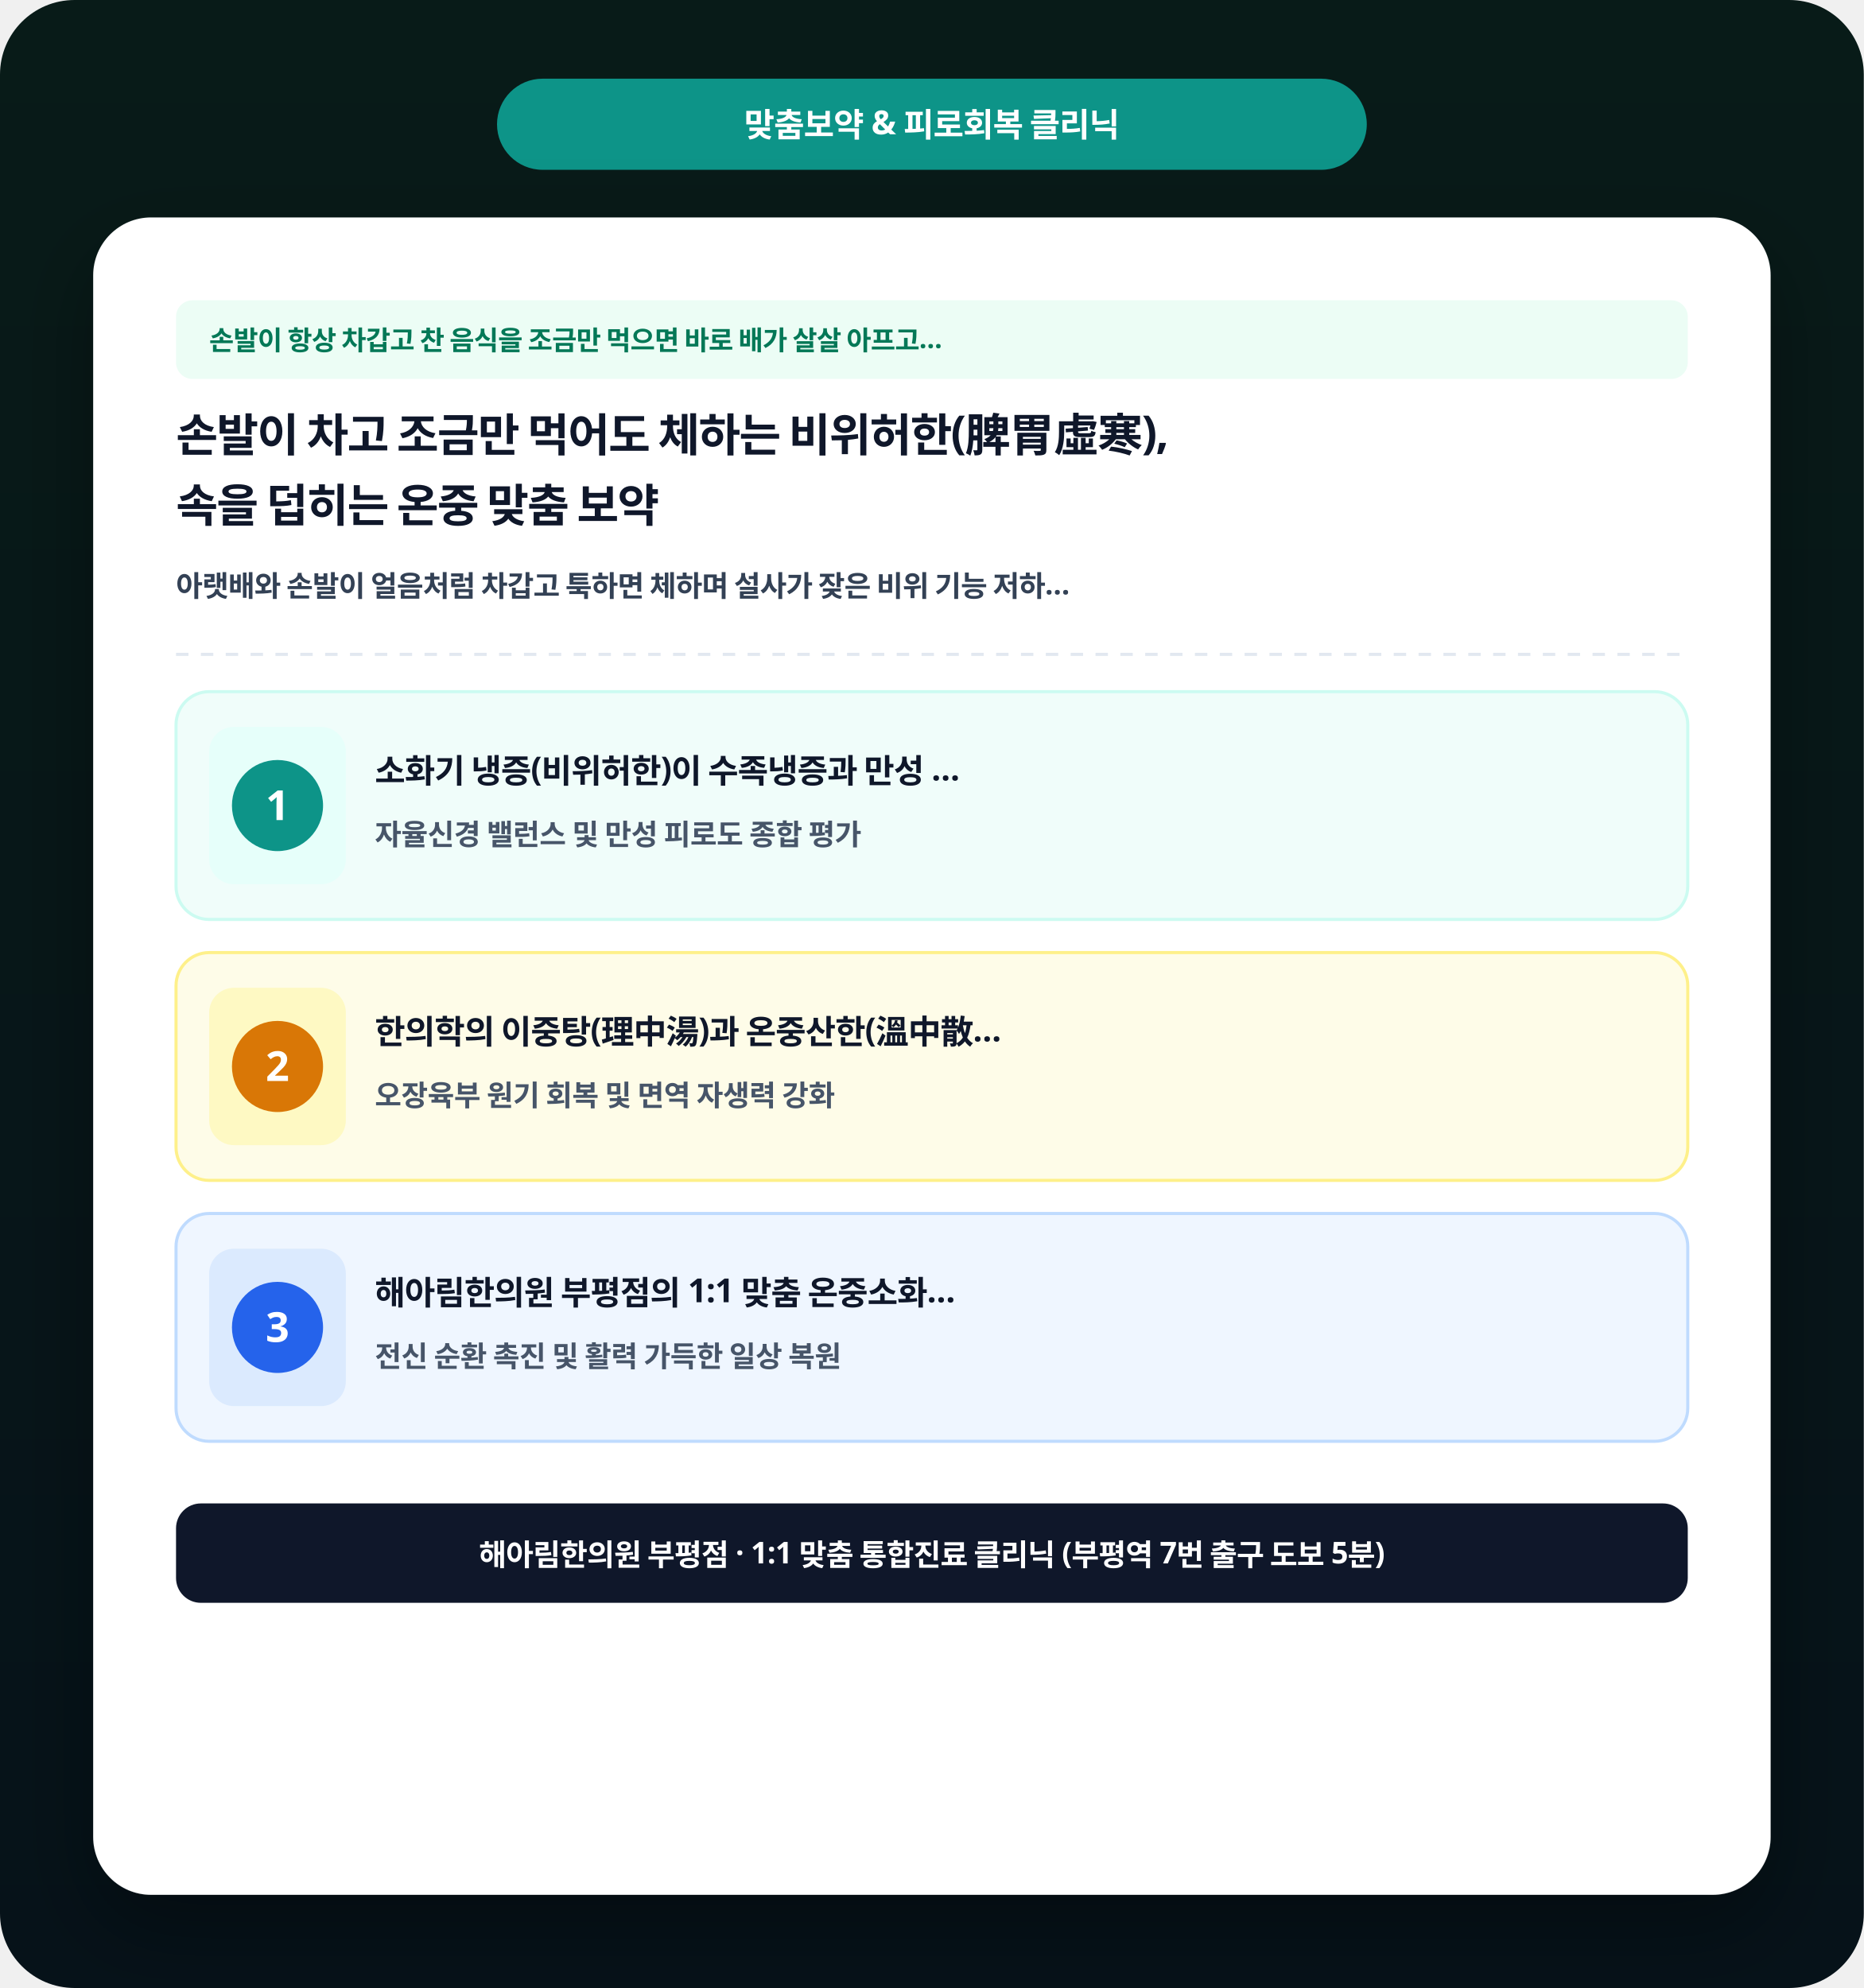
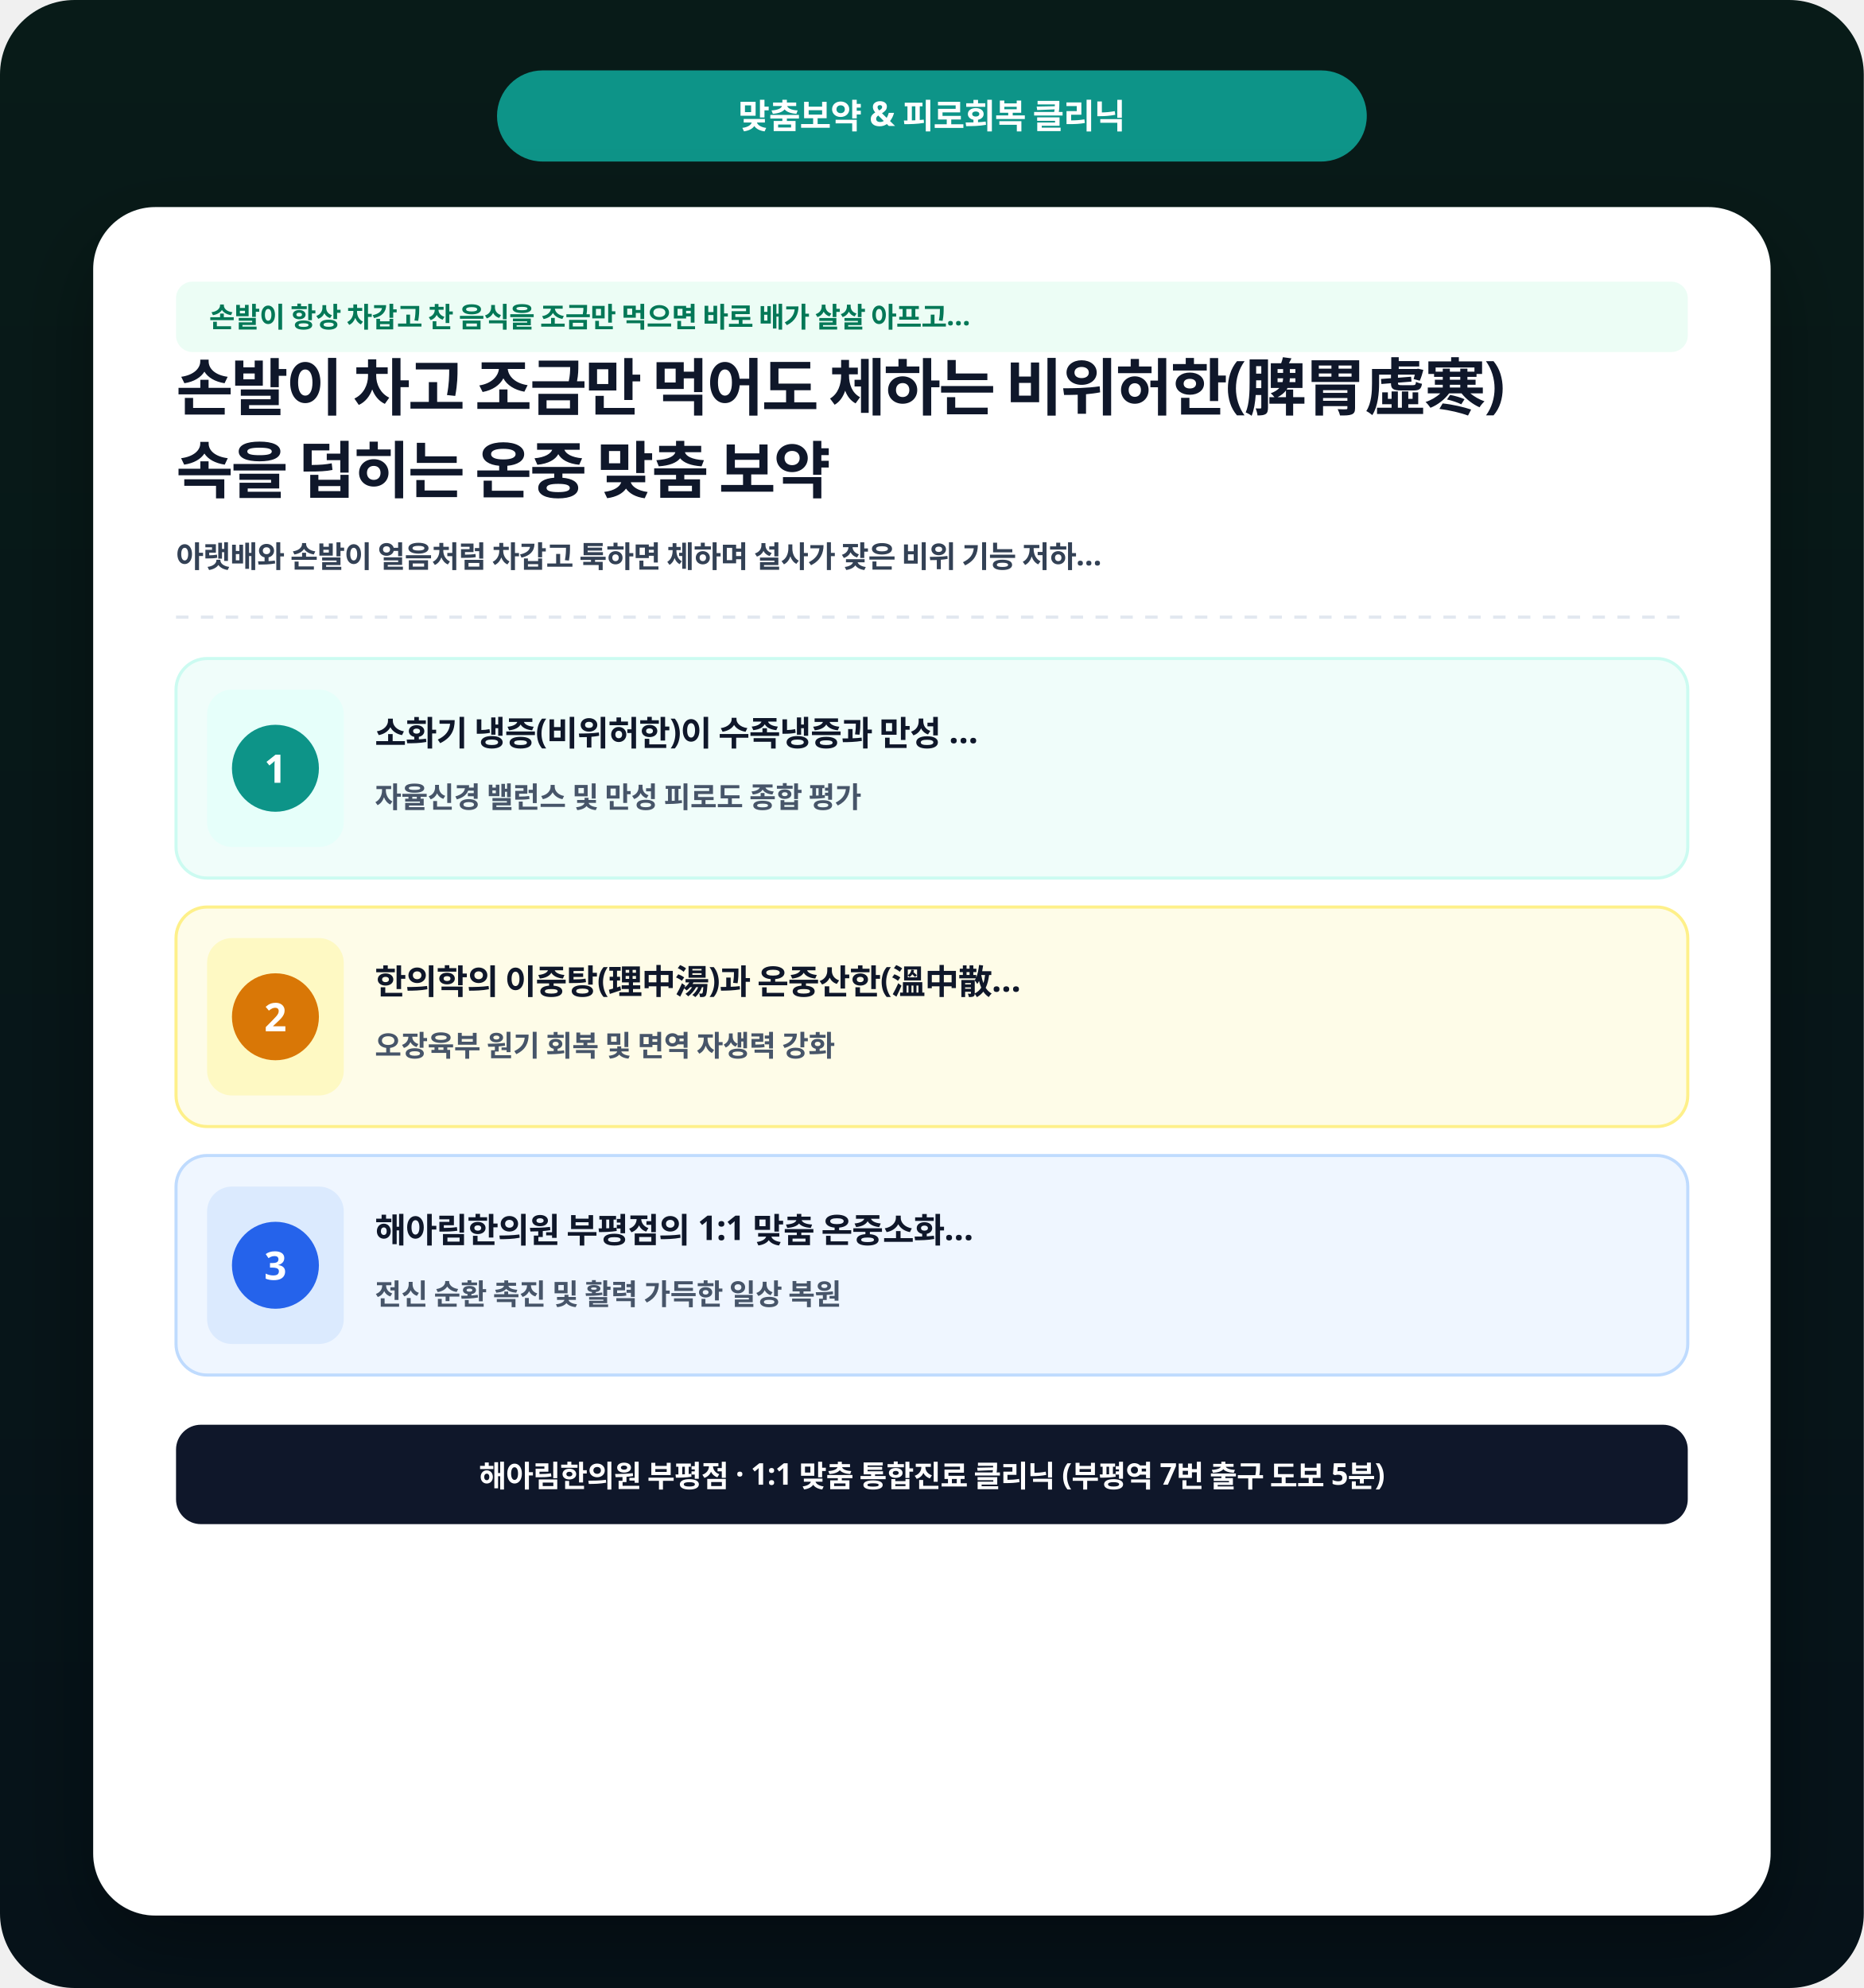
<svg xmlns="http://www.w3.org/2000/svg" width="900" height="960" viewBox="0 0 900 960">
  <defs>
    <linearGradient id="bgGrad" x1="0%" y1="0%" x2="0%" y2="100%">
      <stop offset="0%" stop-color="#081b18" />
      <stop offset="100%" stop-color="#061219" />
    </linearGradient>
    <filter id="cardShadow" x="-10%" y="-10%" width="120%" height="120%">
      <feDropShadow dx="0" dy="16" stdDeviation="20" flood-color="#000000" flood-opacity="0.35" />
    </filter>
  </defs>
  <rect x="0" y="0" width="900" height="960" rx="36" fill="url(#bgGrad)" />
-   <g transform="translate(450, 60)">
+   <g transform="translate(450, 56)">
    <rect x="-210" y="-22" width="420" height="44" rx="22" fill="#0d9488" />
-     <text x="0" y="6" font-size="16" font-weight="900" fill="#ffffff" text-anchor="middle" font-family="Pretendard, 'Malgun Gothic', sans-serif" letter-spacing="-0.02em">
+     <text x="0" y="6" font-size="16.5" font-weight="900" fill="#ffffff" text-anchor="middle" font-family="Pretendard, 'Malgun Gothic', sans-serif" letter-spacing="-0.02em">
      맞춤보약 &amp; 피로회복 클리닉
    </text>
  </g>
  <g filter="url(#cardShadow)">
-     <rect x="45" y="105" width="810" height="810" rx="28" fill="#ffffff" />
+     <rect x="45" y="100" width="810" height="825" rx="30" fill="#ffffff" />
  </g>
-   <g transform="translate(85, 145)">
-     <rect x="0" y="0" width="730" height="38" rx="8" fill="#ecfdf5" />
-     <text x="16" y="24" font-size="13" font-weight="900" fill="#047857" font-family="Pretendard, 'Malgun Gothic', sans-serif" letter-spacing="-0.02em">
+   <g transform="translate(85, 136)">
+     <rect x="0" y="0" width="730" height="34" rx="8" fill="#ecfdf5" />
+     <text x="16" y="22" font-size="13.5" font-weight="900" fill="#047857" font-family="Pretendard, 'Malgun Gothic', sans-serif" letter-spacing="-0.02em">
      손발이 항상 차갑고 찬 음식을 조금만 먹으면 바로 배가 살살 아프고…
    </text>
  </g>
  <g>
-     <text x="85" y="218" font-size="22" font-weight="900" fill="#0f172a" font-family="Pretendard, 'Malgun Gothic', sans-serif" letter-spacing="-0.03em">손발이 차고 조금만 먹어도 체하는 비위허한(脾胃虛寒),</text>
-     <text x="85" y="252" font-size="22" font-weight="900" fill="#0f172a" font-family="Pretendard, 'Malgun Gothic', sans-serif" letter-spacing="-0.03em">속을 덥히는 온중 맞춤 보약</text>
+     <text x="85" y="198" font-size="30" font-weight="900" fill="#0f172a" font-family="Pretendard, 'Malgun Gothic', sans-serif" letter-spacing="-0.035em">손발이 차고 조금만 먹어도 체하는 비위허한(脾胃虛寒)</text>
+     <text x="85" y="238" font-size="30" font-weight="900" fill="#0f172a" font-family="Pretendard, 'Malgun Gothic', sans-serif" letter-spacing="-0.035em">속을 덥히는 온중 맞춤 보약</text>
  </g>
  <g>
-     <text x="85" y="288" font-size="14" font-weight="800" fill="#334155" font-family="Pretendard, 'Malgun Gothic', sans-serif" letter-spacing="-0.02em">
+     <text x="85" y="274" font-size="14.5" font-weight="800" fill="#334155" font-family="Pretendard, 'Malgun Gothic', sans-serif" letter-spacing="-0.02em">
      아랫배와 손발이 얼음처럼 차갑고 툭하면 체하며 설사가 잦은 비위 기능 저하…
    </text>
  </g>
-   <line x1="85" y1="316" x2="815" y2="316" stroke="#e2e8f0" stroke-width="1.5" stroke-dasharray="6,6" />
-   <g transform="translate(85, 334)">
-     <rect x="0" y="0" width="730" height="110" rx="16" fill="#f0fdfa" stroke="#ccfbf1" stroke-width="1.5" />
-     <rect x="16" y="17" width="66" height="76" rx="12" fill="#e6fffa" />
-     <circle cx="49" cy="55" r="22" fill="#0d9488" />
-     <text x="49" y="62" font-size="20" font-weight="900" fill="#ffffff" text-anchor="middle" font-family="Pretendard, 'Malgun Gothic', sans-serif">1</text>
-     <text x="96" y="44" font-size="16" font-weight="900" fill="#0f172a" font-family="Pretendard, 'Malgun Gothic', sans-serif" letter-spacing="-0.02em">
+   <line x1="85" y1="298" x2="815" y2="298" stroke="#e2e8f0" stroke-width="1.5" stroke-dasharray="6,6" />
+   <g transform="translate(85, 318)">
+     <rect x="0" y="0" width="730" height="106" rx="15" fill="#f0fdfa" stroke="#ccfbf1" stroke-width="1.5" />
+     <rect x="15" y="15" width="66" height="76" rx="12" fill="#e6fffa" />
+     <circle cx="48" cy="53" r="21" fill="#0d9488" />
+     <text x="48" y="60" font-size="19" font-weight="900" fill="#ffffff" text-anchor="middle" font-family="Pretendard, 'Malgun Gothic', sans-serif">1</text>
+     <text x="96" y="42" font-size="16.5" font-weight="900" fill="#0f172a" font-family="Pretendard, 'Malgun Gothic', sans-serif" letter-spacing="-0.02em">
      소화기 냉증(비위허한)이 수족냉증과 만성 …
    </text>
-     <text x="96" y="74" font-size="14" font-weight="600" fill="#475569" font-family="Pretendard, 'Malgun Gothic', sans-serif" letter-spacing="-0.01em">
+     <text x="96" y="72" font-size="14" font-weight="600" fill="#475569" font-family="Pretendard, 'Malgun Gothic', sans-serif" letter-spacing="-0.01em">
      자율신경 밸런스 및 만성 피로도 종합 평가
    </text>
  </g>
-   <g transform="translate(85, 460)">
-     <rect x="0" y="0" width="730" height="110" rx="16" fill="#fefce8" stroke="#fef08a" stroke-width="1.5" />
-     <rect x="16" y="17" width="66" height="76" rx="12" fill="#fef9c3" />
-     <circle cx="49" cy="55" r="22" fill="#d97706" />
-     <text x="49" y="62" font-size="20" font-weight="900" fill="#ffffff" text-anchor="middle" font-family="Pretendard, 'Malgun Gothic', sans-serif">2</text>
-     <text x="96" y="44" font-size="16" font-weight="900" fill="#0f172a" font-family="Pretendard, 'Malgun Gothic', sans-serif" letter-spacing="-0.02em">
+   <g transform="translate(85, 438)">
+     <rect x="0" y="0" width="730" height="106" rx="15" fill="#fefce8" stroke="#fef08a" stroke-width="1.5" />
+     <rect x="15" y="15" width="66" height="76" rx="12" fill="#fef9c3" />
+     <circle cx="48" cy="53" r="21" fill="#d97706" />
+     <text x="48" y="60" font-size="19" font-weight="900" fill="#ffffff" text-anchor="middle" font-family="Pretendard, 'Malgun Gothic', sans-serif">2</text>
+     <text x="96" y="42" font-size="16.5" font-weight="900" fill="#0f172a" font-family="Pretendard, 'Malgun Gothic', sans-serif" letter-spacing="-0.02em">
      한의학의 이중탕(理中湯)과 온중산한(溫中散…
    </text>
-     <text x="96" y="74" font-size="14" font-weight="600" fill="#475569" font-family="Pretendard, 'Malgun Gothic', sans-serif" letter-spacing="-0.01em">
+     <text x="96" y="72" font-size="14" font-weight="600" fill="#475569" font-family="Pretendard, 'Malgun Gothic', sans-serif" letter-spacing="-0.01em">
      오장육부 원기 회복 및 면역 자생력 강화
    </text>
  </g>
-   <g transform="translate(85, 586)">
-     <rect x="0" y="0" width="730" height="110" rx="16" fill="#eff6ff" stroke="#bfdbfe" stroke-width="1.5" />
-     <rect x="16" y="17" width="66" height="76" rx="12" fill="#dbeafe" />
-     <circle cx="49" cy="55" r="22" fill="#2563eb" />
-     <text x="49" y="62" font-size="20" font-weight="900" fill="#ffffff" text-anchor="middle" font-family="Pretendard, 'Malgun Gothic', sans-serif">3</text>
-     <text x="96" y="44" font-size="16" font-weight="900" fill="#0f172a" font-family="Pretendard, 'Malgun Gothic', sans-serif" letter-spacing="-0.02em">
+   <g transform="translate(85, 558)">
+     <rect x="0" y="0" width="730" height="106" rx="15" fill="#eff6ff" stroke="#bfdbfe" stroke-width="1.5" />
+     <rect x="15" y="15" width="66" height="76" rx="12" fill="#dbeafe" />
+     <circle cx="48" cy="53" r="21" fill="#2563eb" />
+     <text x="48" y="60" font-size="19" font-weight="900" fill="#ffffff" text-anchor="middle" font-family="Pretendard, 'Malgun Gothic', sans-serif">3</text>
+     <text x="96" y="42" font-size="16.5" font-weight="900" fill="#0f172a" font-family="Pretendard, 'Malgun Gothic', sans-serif" letter-spacing="-0.02em">
      해아림한의원 부평점의 1:1 맞춤 온중소화…
    </text>
-     <text x="96" y="74" font-size="14" font-weight="600" fill="#475569" font-family="Pretendard, 'Malgun Gothic', sans-serif" letter-spacing="-0.01em">
+     <text x="96" y="72" font-size="14" font-weight="600" fill="#475569" font-family="Pretendard, 'Malgun Gothic', sans-serif" letter-spacing="-0.01em">
      전신 순환 촉진 및 활력 가득한 일상 복원
    </text>
  </g>
-   <g transform="translate(85, 726)">
+   <g transform="translate(85, 688)">
    <rect x="0" y="0" width="730" height="48" rx="12" fill="#0f172a" />
    <text x="365" y="30" font-size="14.5" font-weight="800" fill="#ffffff" text-anchor="middle" font-family="Pretendard, 'Malgun Gothic', sans-serif" letter-spacing="-0.02em">
      해아림한의원 부평점 · 1:1 맞춤 통합진료 클리닉 (부평역 7번 출구 도보 5분)
    </text>
  </g>
</svg>
